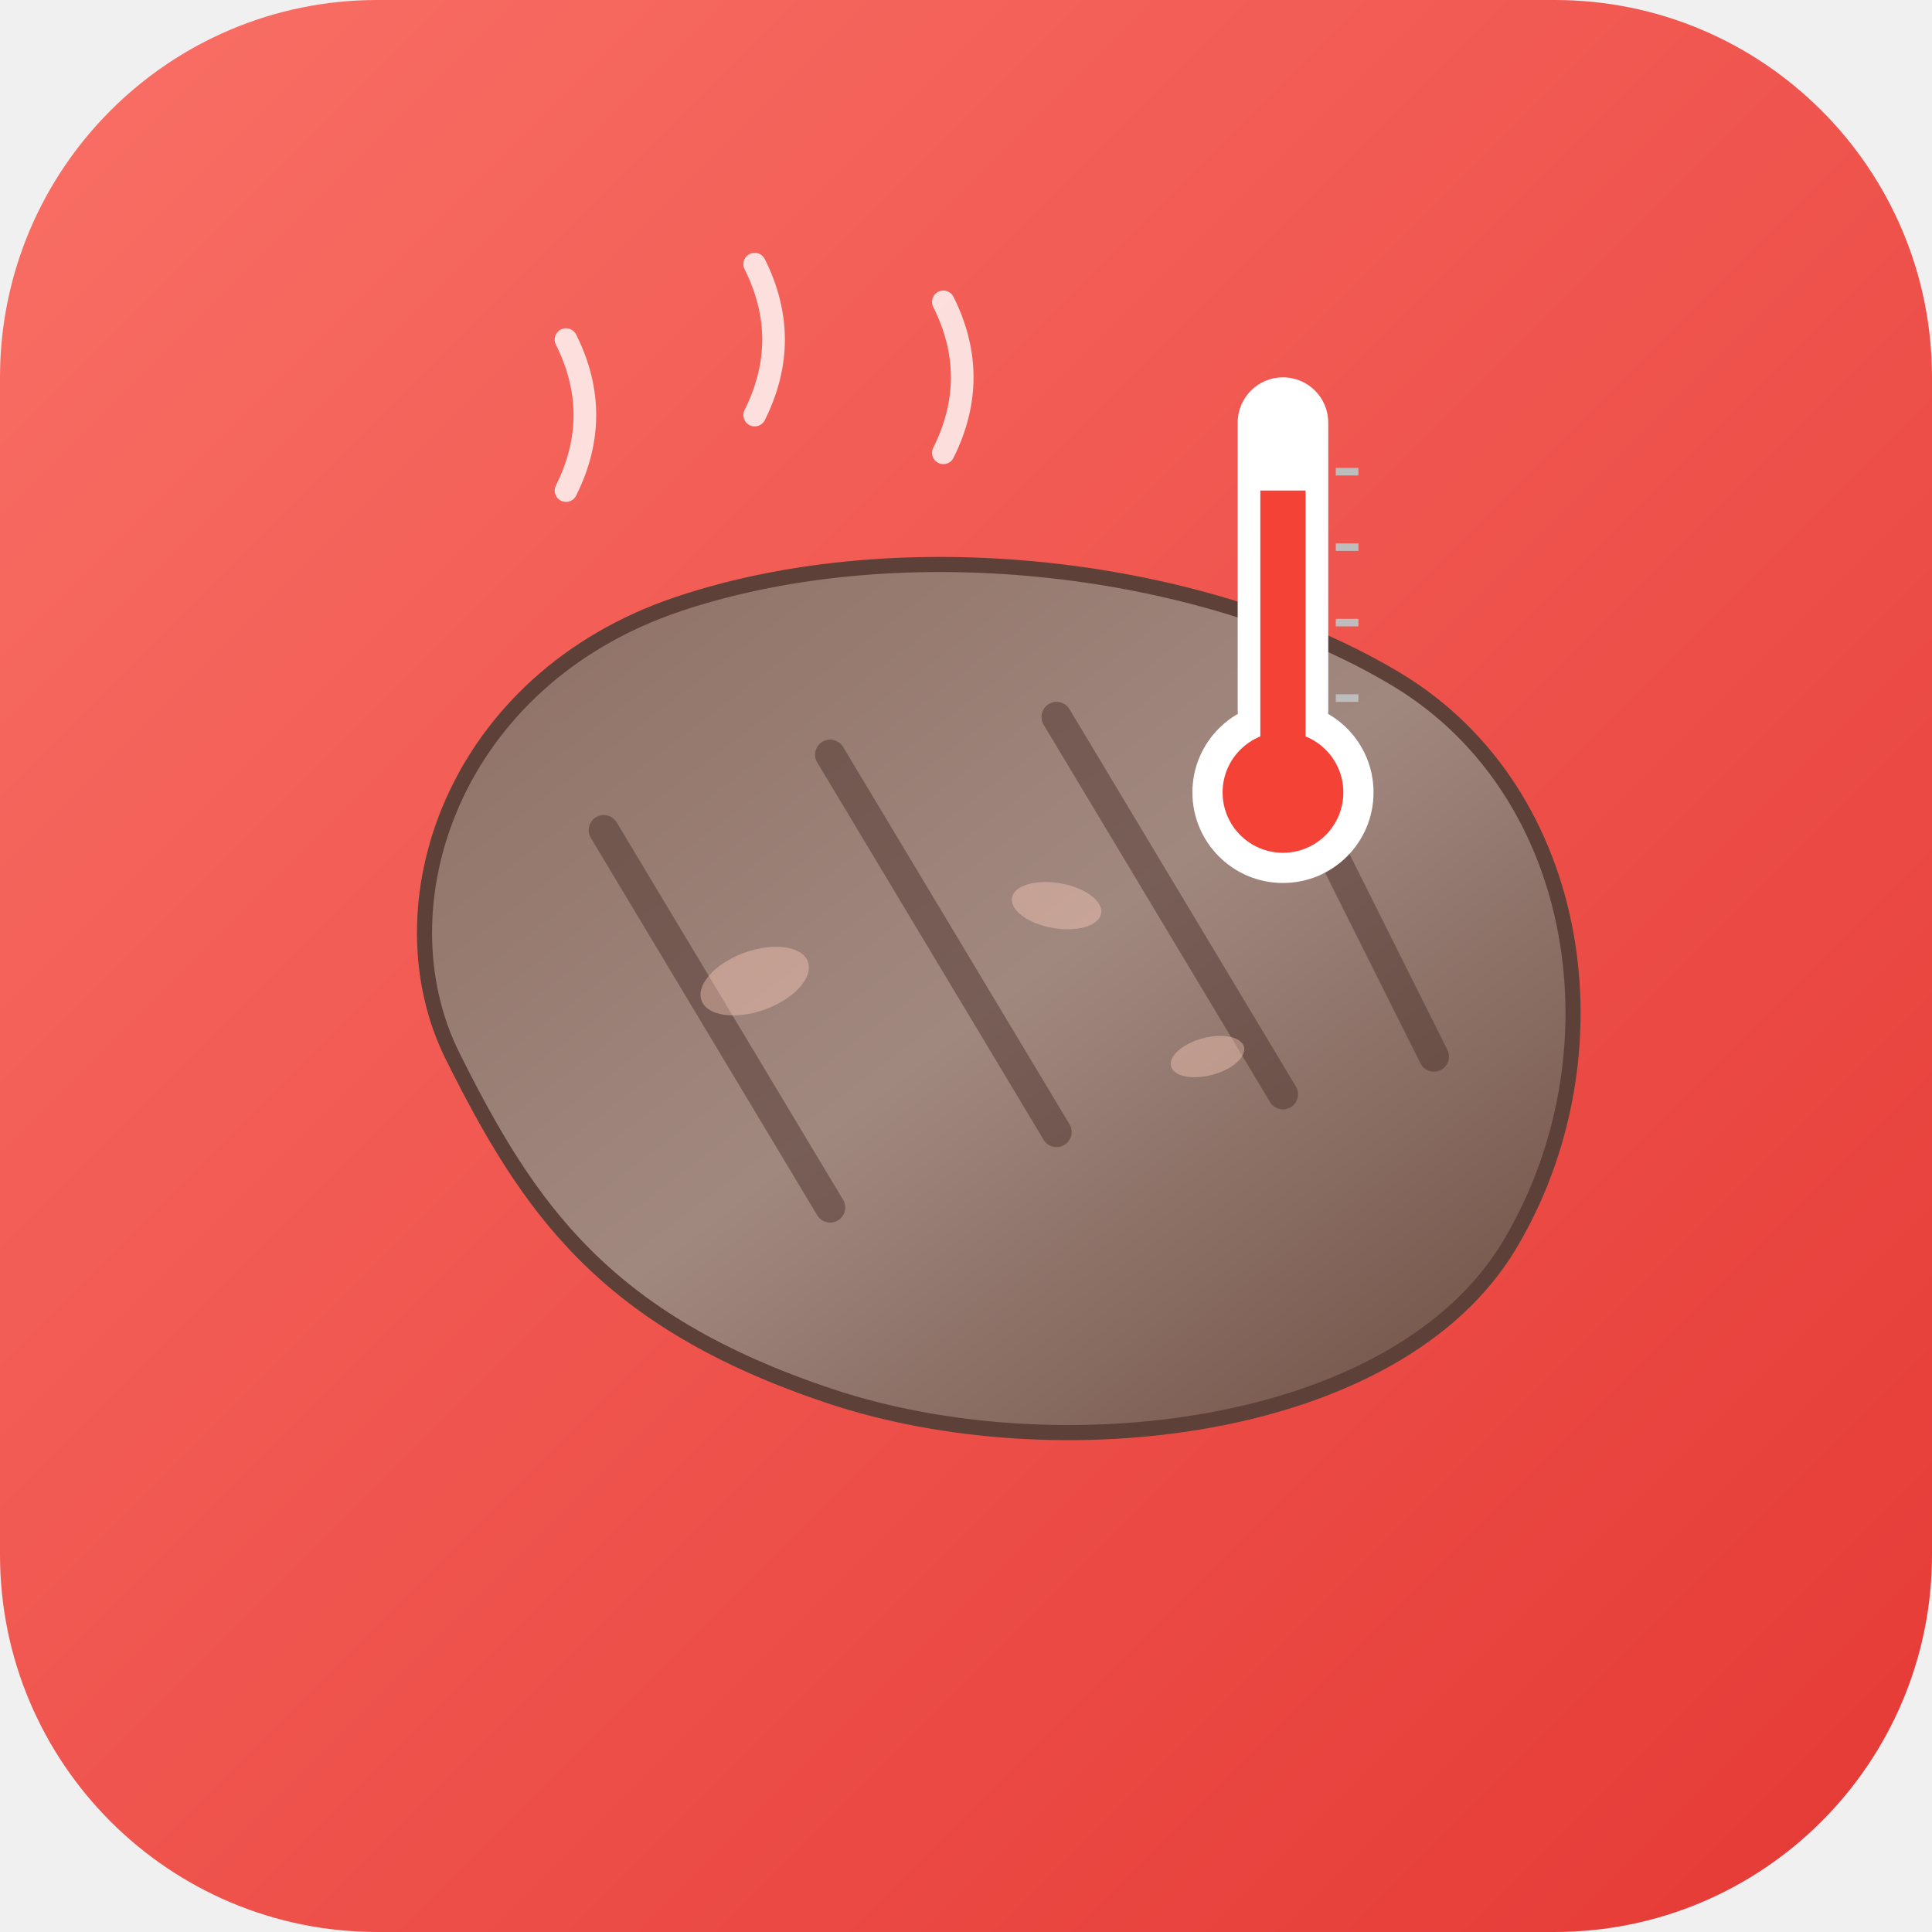
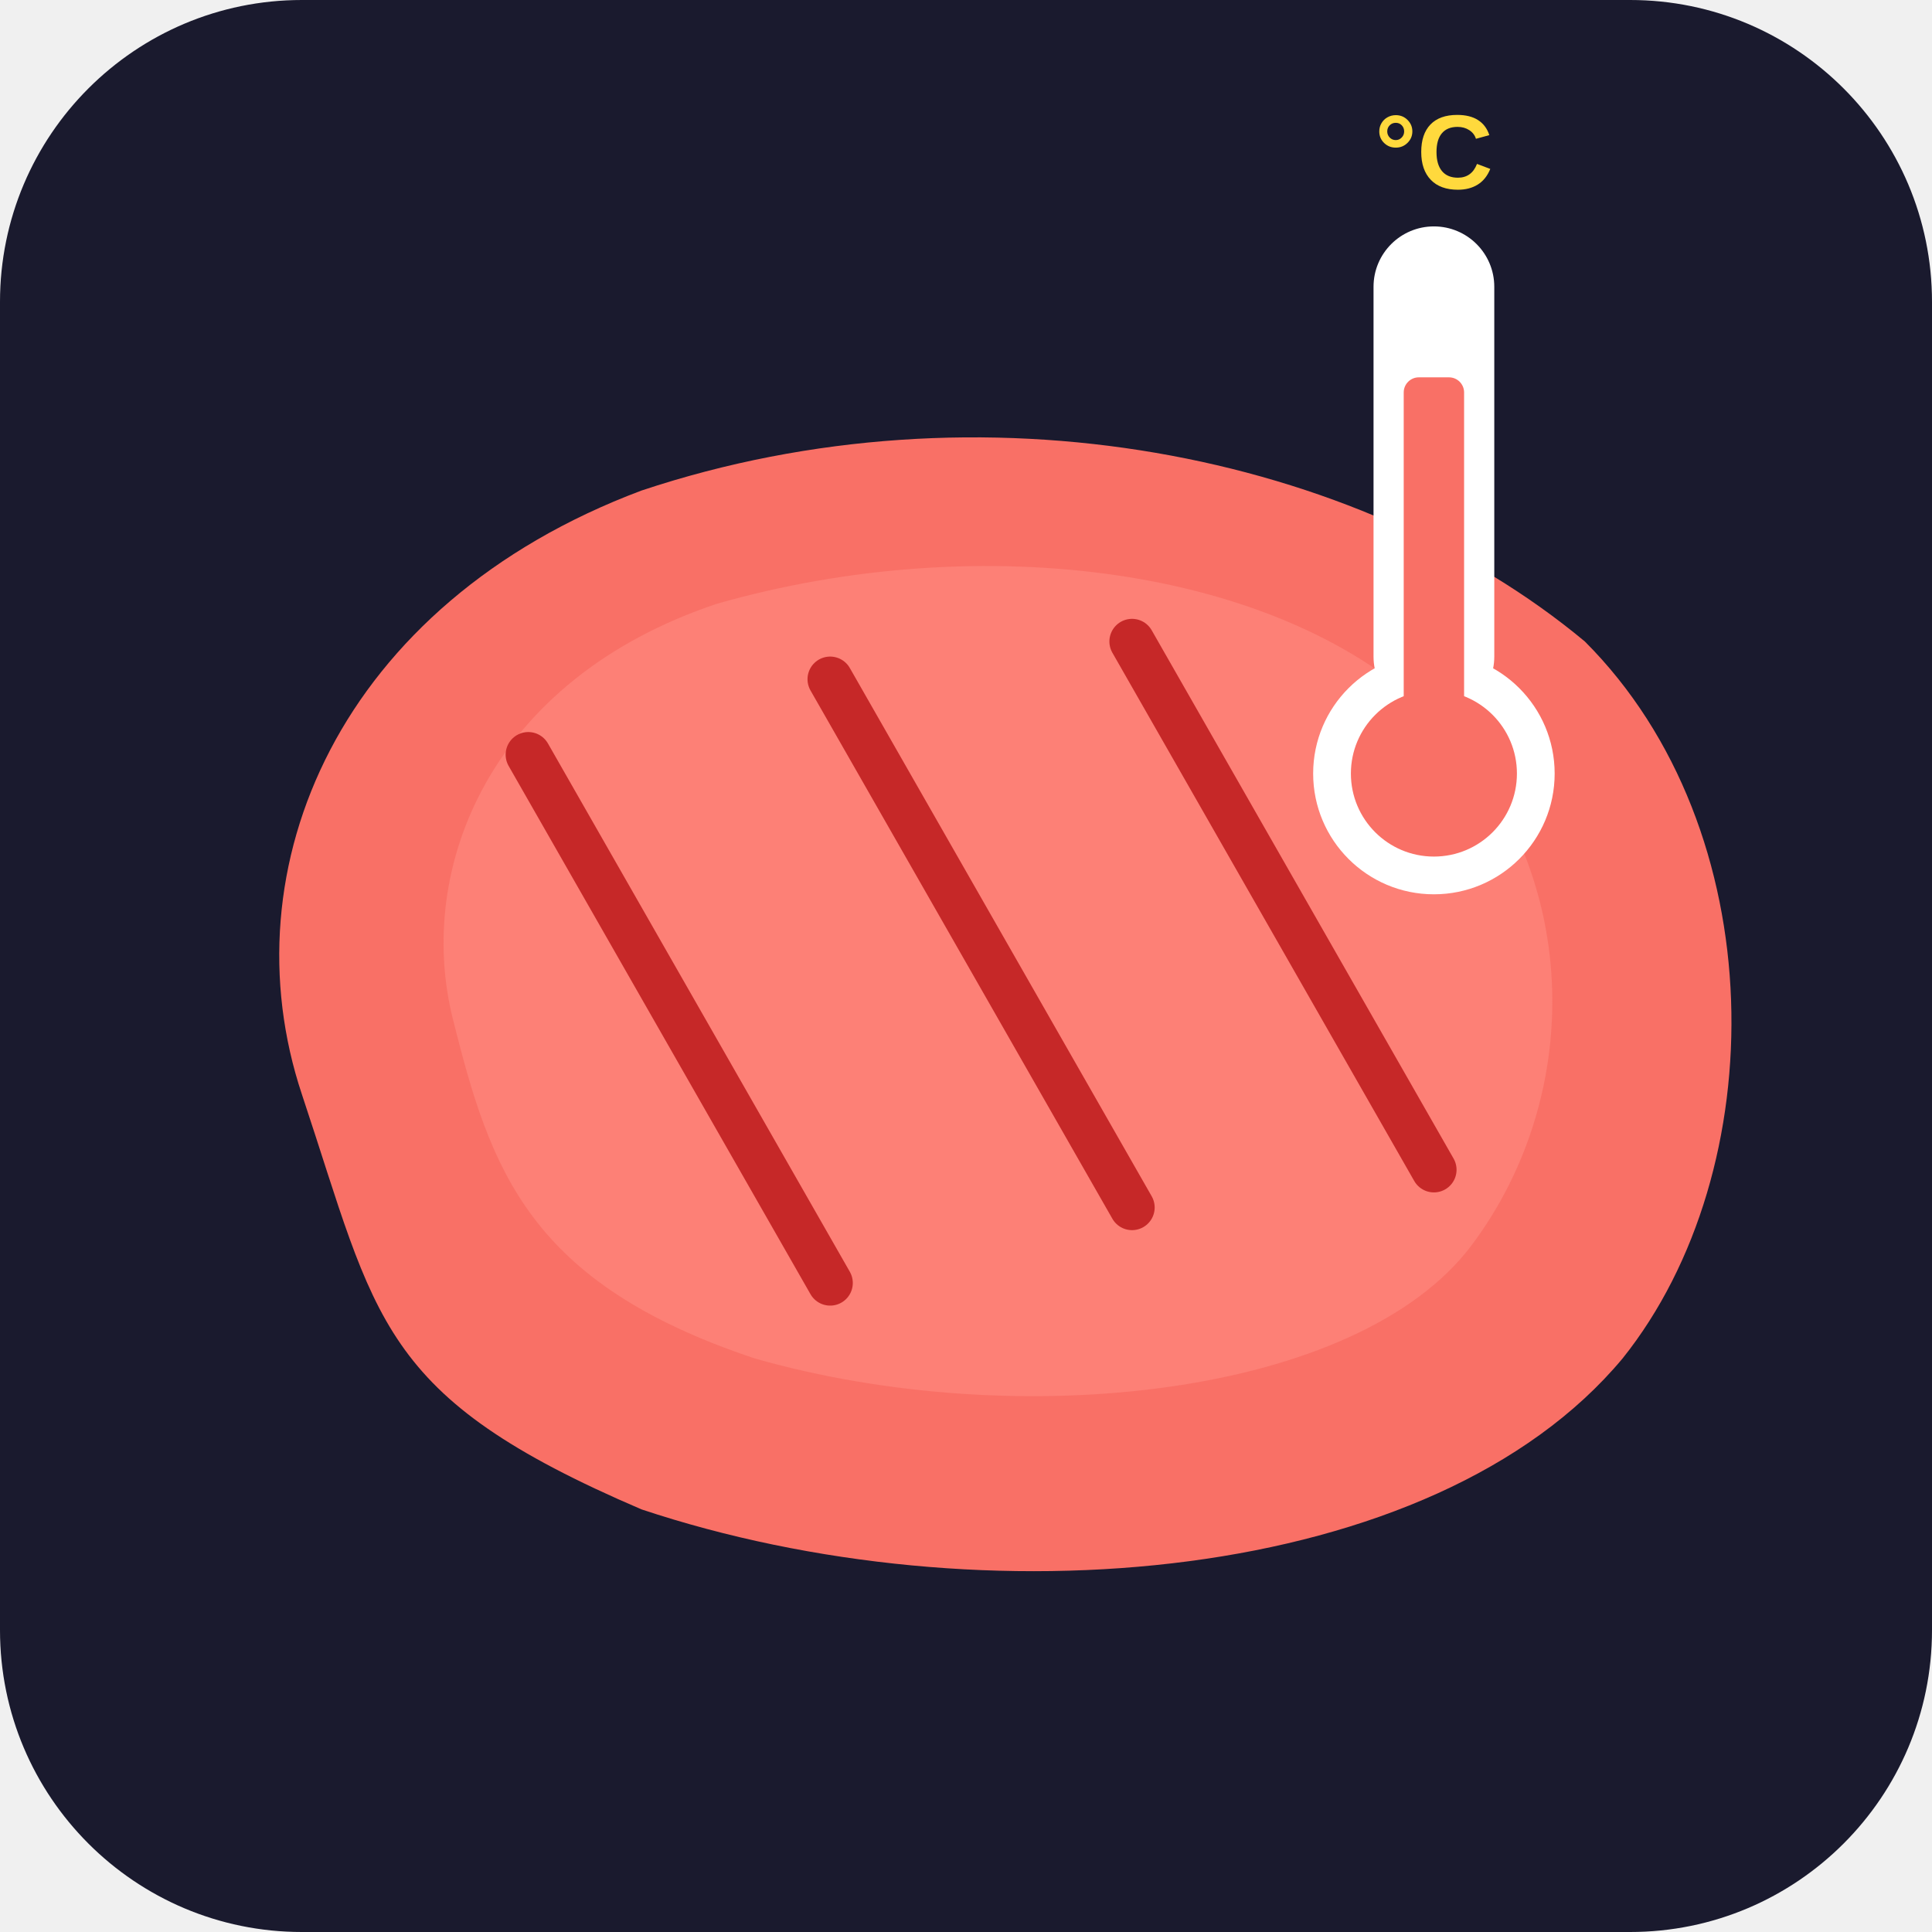
<svg xmlns="http://www.w3.org/2000/svg" viewBox="0 0 512 512">
-   <defs>
-     <linearGradient id="bg" x1="0%" y1="0%" x2="100%" y2="100%">
-       <stop offset="0%" stop-color="#F97066" />
-       <stop offset="100%" stop-color="#E53935" />
-     </linearGradient>
-     <linearGradient id="meat" x1="0%" y1="0%" x2="100%" y2="100%">
-       <stop offset="0%" stop-color="#8D6E63" />
-       <stop offset="50%" stop-color="#A1887F" />
-       <stop offset="100%" stop-color="#6D4C41" />
-     </linearGradient>
-   </defs>
-   <rect width="512" height="512" rx="100" fill="url(#bg)" />
-   <path d="M120 280            C100 240, 120 180, 180 160            C240 140, 320 150, 370 180            C420 210, 430 280, 400 330            C370 380, 280 390, 220 370            C160 350, 140 320, 120 280Z" fill="url(#meat)" stroke="#5D4037" stroke-width="4" />
-   <g stroke="#4E342E" stroke-width="8" stroke-linecap="round" opacity="0.5">
-     <line x1="160" y1="220" x2="220" y2="320" />
-     <line x1="220" y1="200" x2="280" y2="300" />
-     <line x1="280" y1="190" x2="340" y2="290" />
-     <line x1="340" y1="200" x2="380" y2="280" />
+   <rect width="512" height="512" rx="80" fill="#1A1A2E" />
+   <path d="M80 290            C60 230, 90 160, 170 130            C260 100, 360 120, 420 170            C470 220, 470 310, 430 360            C380 420, 260 430, 170 400            C100 370, 100 350, 80 290Z" fill="#F97066" />
+   <path d="M120 270            C110 230, 130 180, 190 160            C260 140, 340 150, 380 190            C420 230, 420 290, 390 330            C360 370, 270 380, 200 360            C140 340, 130 310, 120 270Z" fill="#FF8A80" opacity="0.6" />
+   <g stroke="#C62828" stroke-width="12" stroke-linecap="round">
+     <line x1="140" y1="200" x2="220" y2="340" />
+     <line x1="220" y1="180" x2="300" y2="320" />
+     <line x1="300" y1="170" x2="380" y2="310" />
  </g>
-   <g fill="#FFCCBC" opacity="0.4">
-     <ellipse cx="200" cy="260" rx="15" ry="8" transform="rotate(-20 200 260)" />
-     <ellipse cx="280" cy="240" rx="12" ry="6" transform="rotate(10 280 240)" />
-     <ellipse cx="320" cy="280" rx="10" ry="5" transform="rotate(-15 320 280)" />
+   <g transform="translate(380, 60)">
+     <rect x="-16" y="0" width="32" height="130" rx="16" fill="#FFFFFF" />
+     <circle cx="0" cy="145" r="32" fill="#FFFFFF" />
+     <rect x="-8" y="40" width="16" height="90" rx="4" fill="#F97066" />
+     <circle cx="0" cy="145" r="22" fill="#F97066" />
  </g>
-   <g transform="translate(340, 100)">
-     <rect x="-12" y="0" width="24" height="100" rx="12" fill="#FFFFFF" />
-     <circle cx="0" cy="110" r="24" fill="#FFFFFF" />
-     <rect x="-6" y="30" width="12" height="70" fill="#F44336" />
-     <circle cx="0" cy="110" r="16" fill="#F44336" />
-     <g stroke="#BDBDBD" stroke-width="2">
-       <line x1="14" y1="25" x2="20" y2="25" />
-       <line x1="14" y1="45" x2="20" y2="45" />
-       <line x1="14" y1="65" x2="20" y2="65" />
-       <line x1="14" y1="85" x2="20" y2="85" />
-     </g>
-   </g>
-   <g fill="none" stroke="#FFFFFF" stroke-width="6" stroke-linecap="round" opacity="0.8">
-     <path d="M150 130 Q160 110 150 90" />
-     <path d="M200 110 Q210 90 200 70" />
-     <path d="M250 120 Q260 100 250 80" />
-   </g>
+   <text x="380" y="50" font-family="Arial, sans-serif" font-size="28" font-weight="bold" fill="#FFD93D" text-anchor="middle">°C</text>
</svg>
